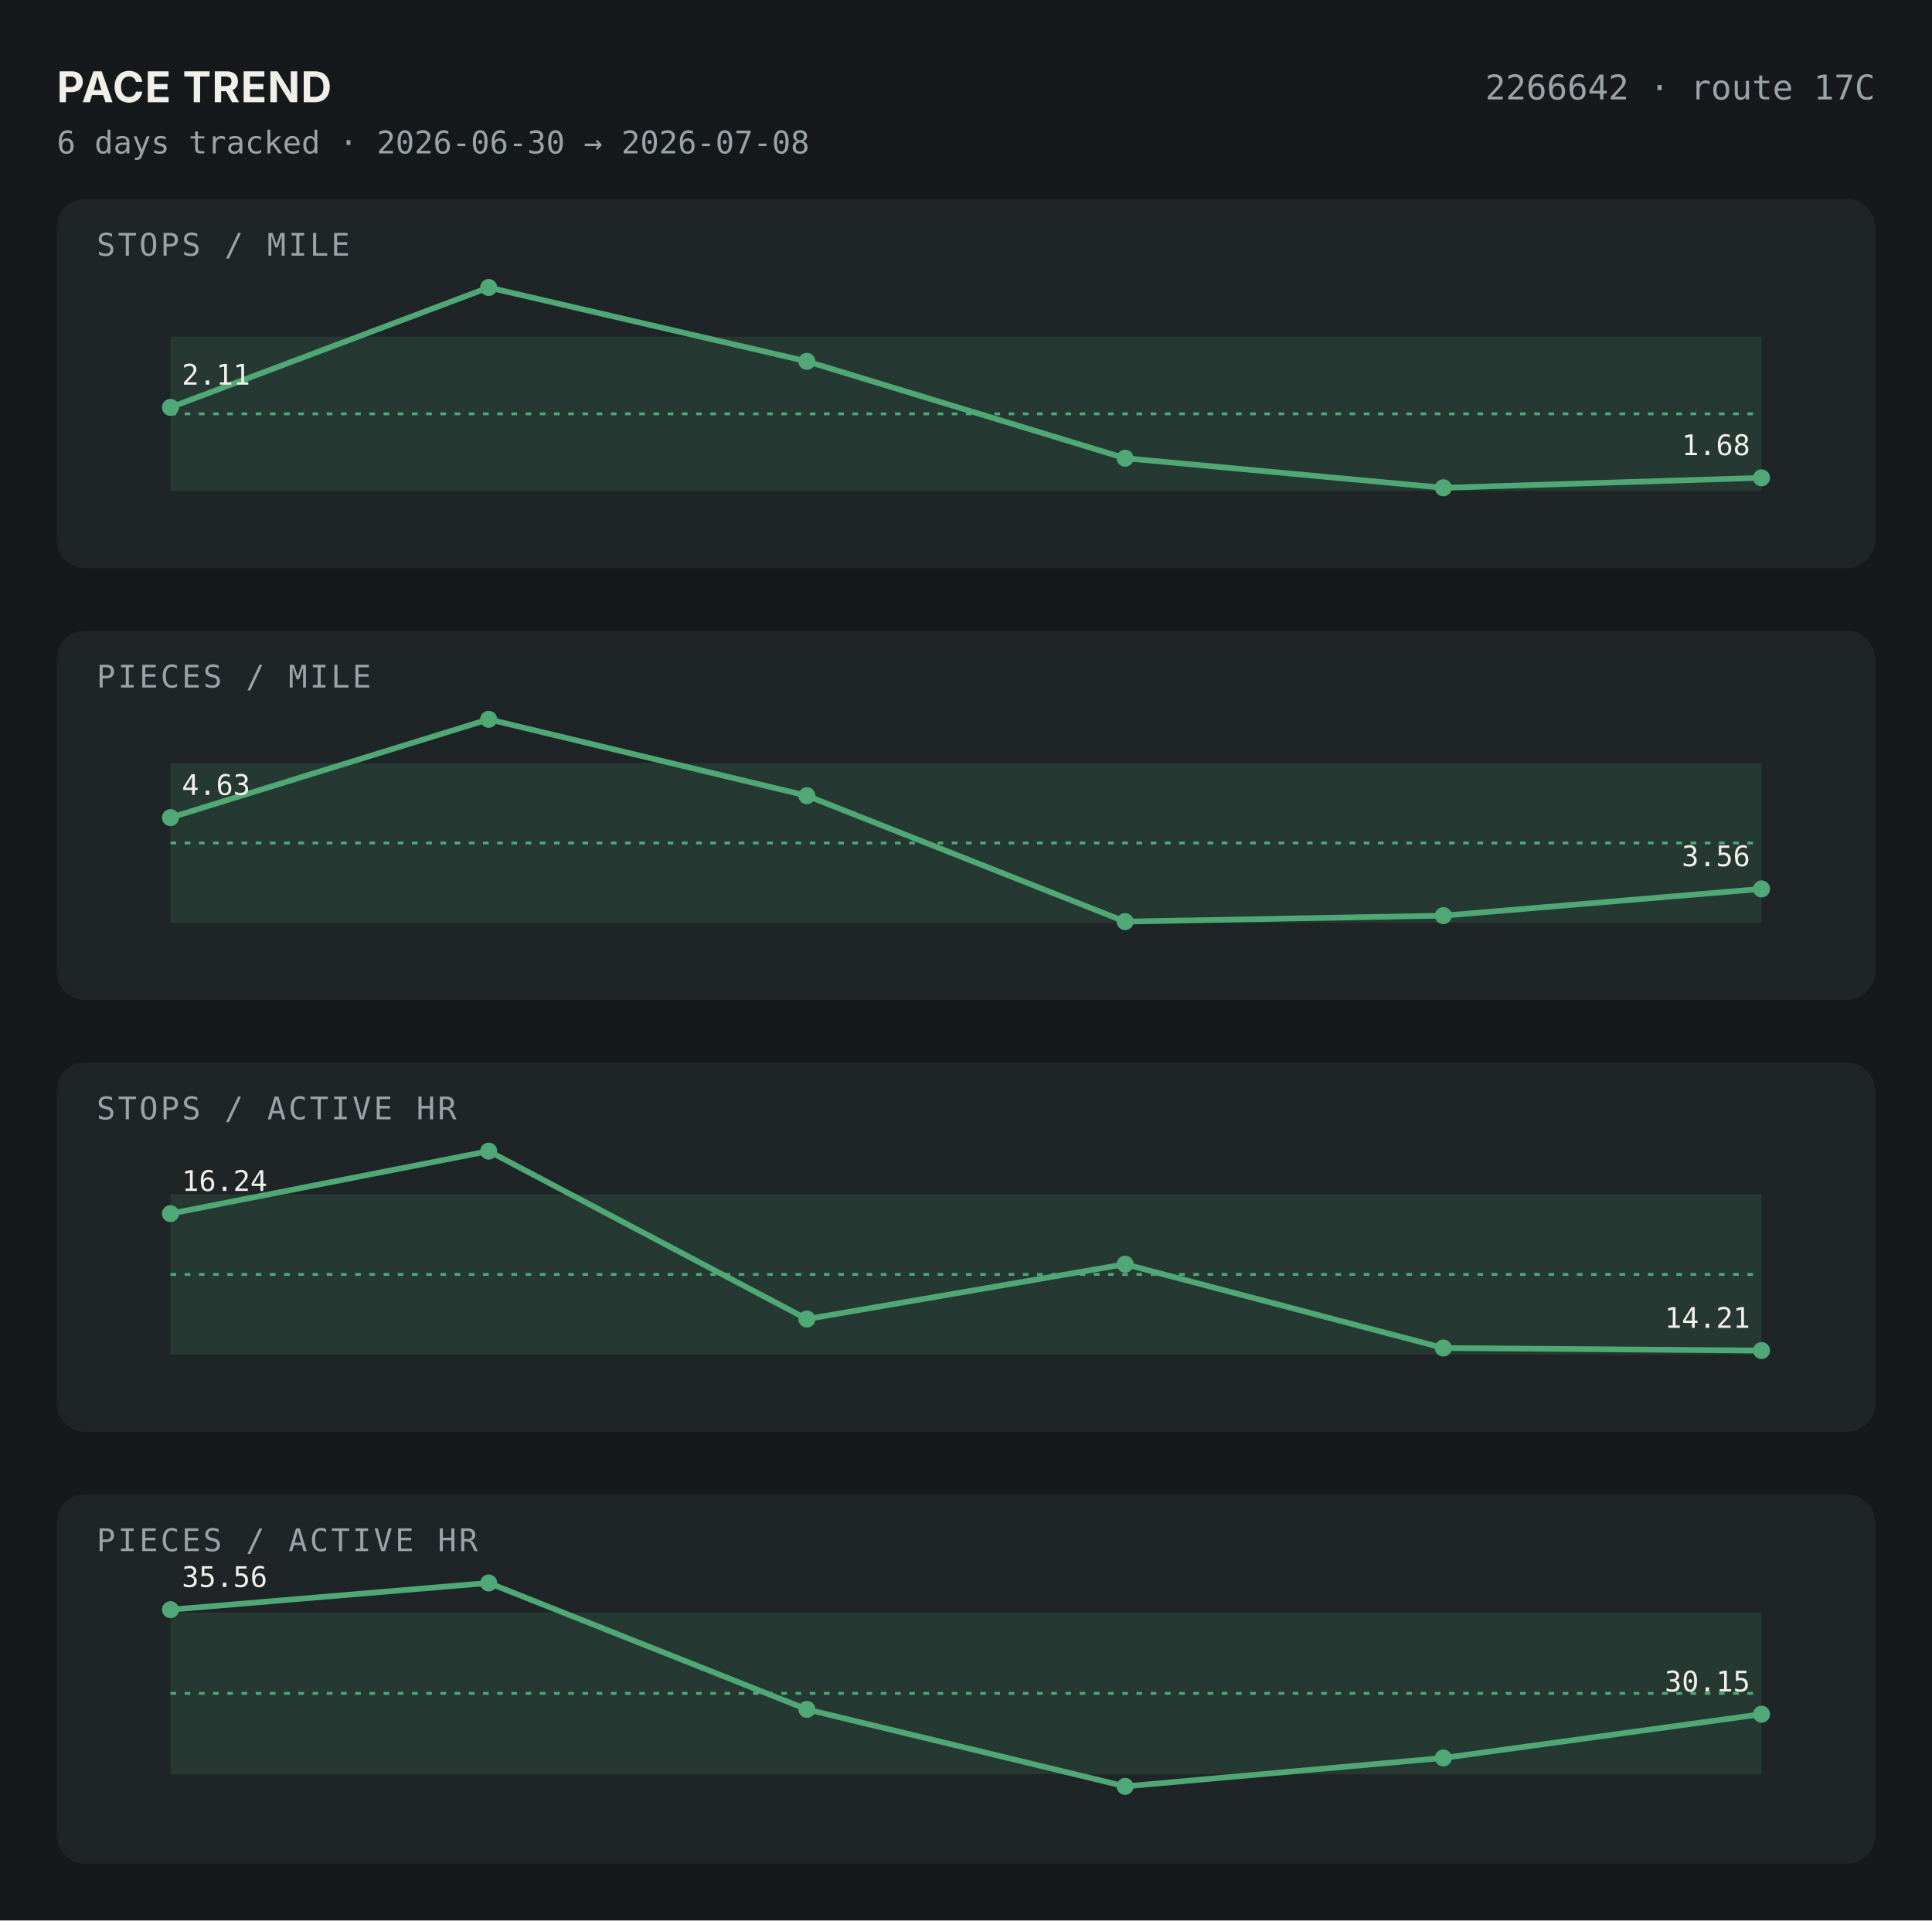
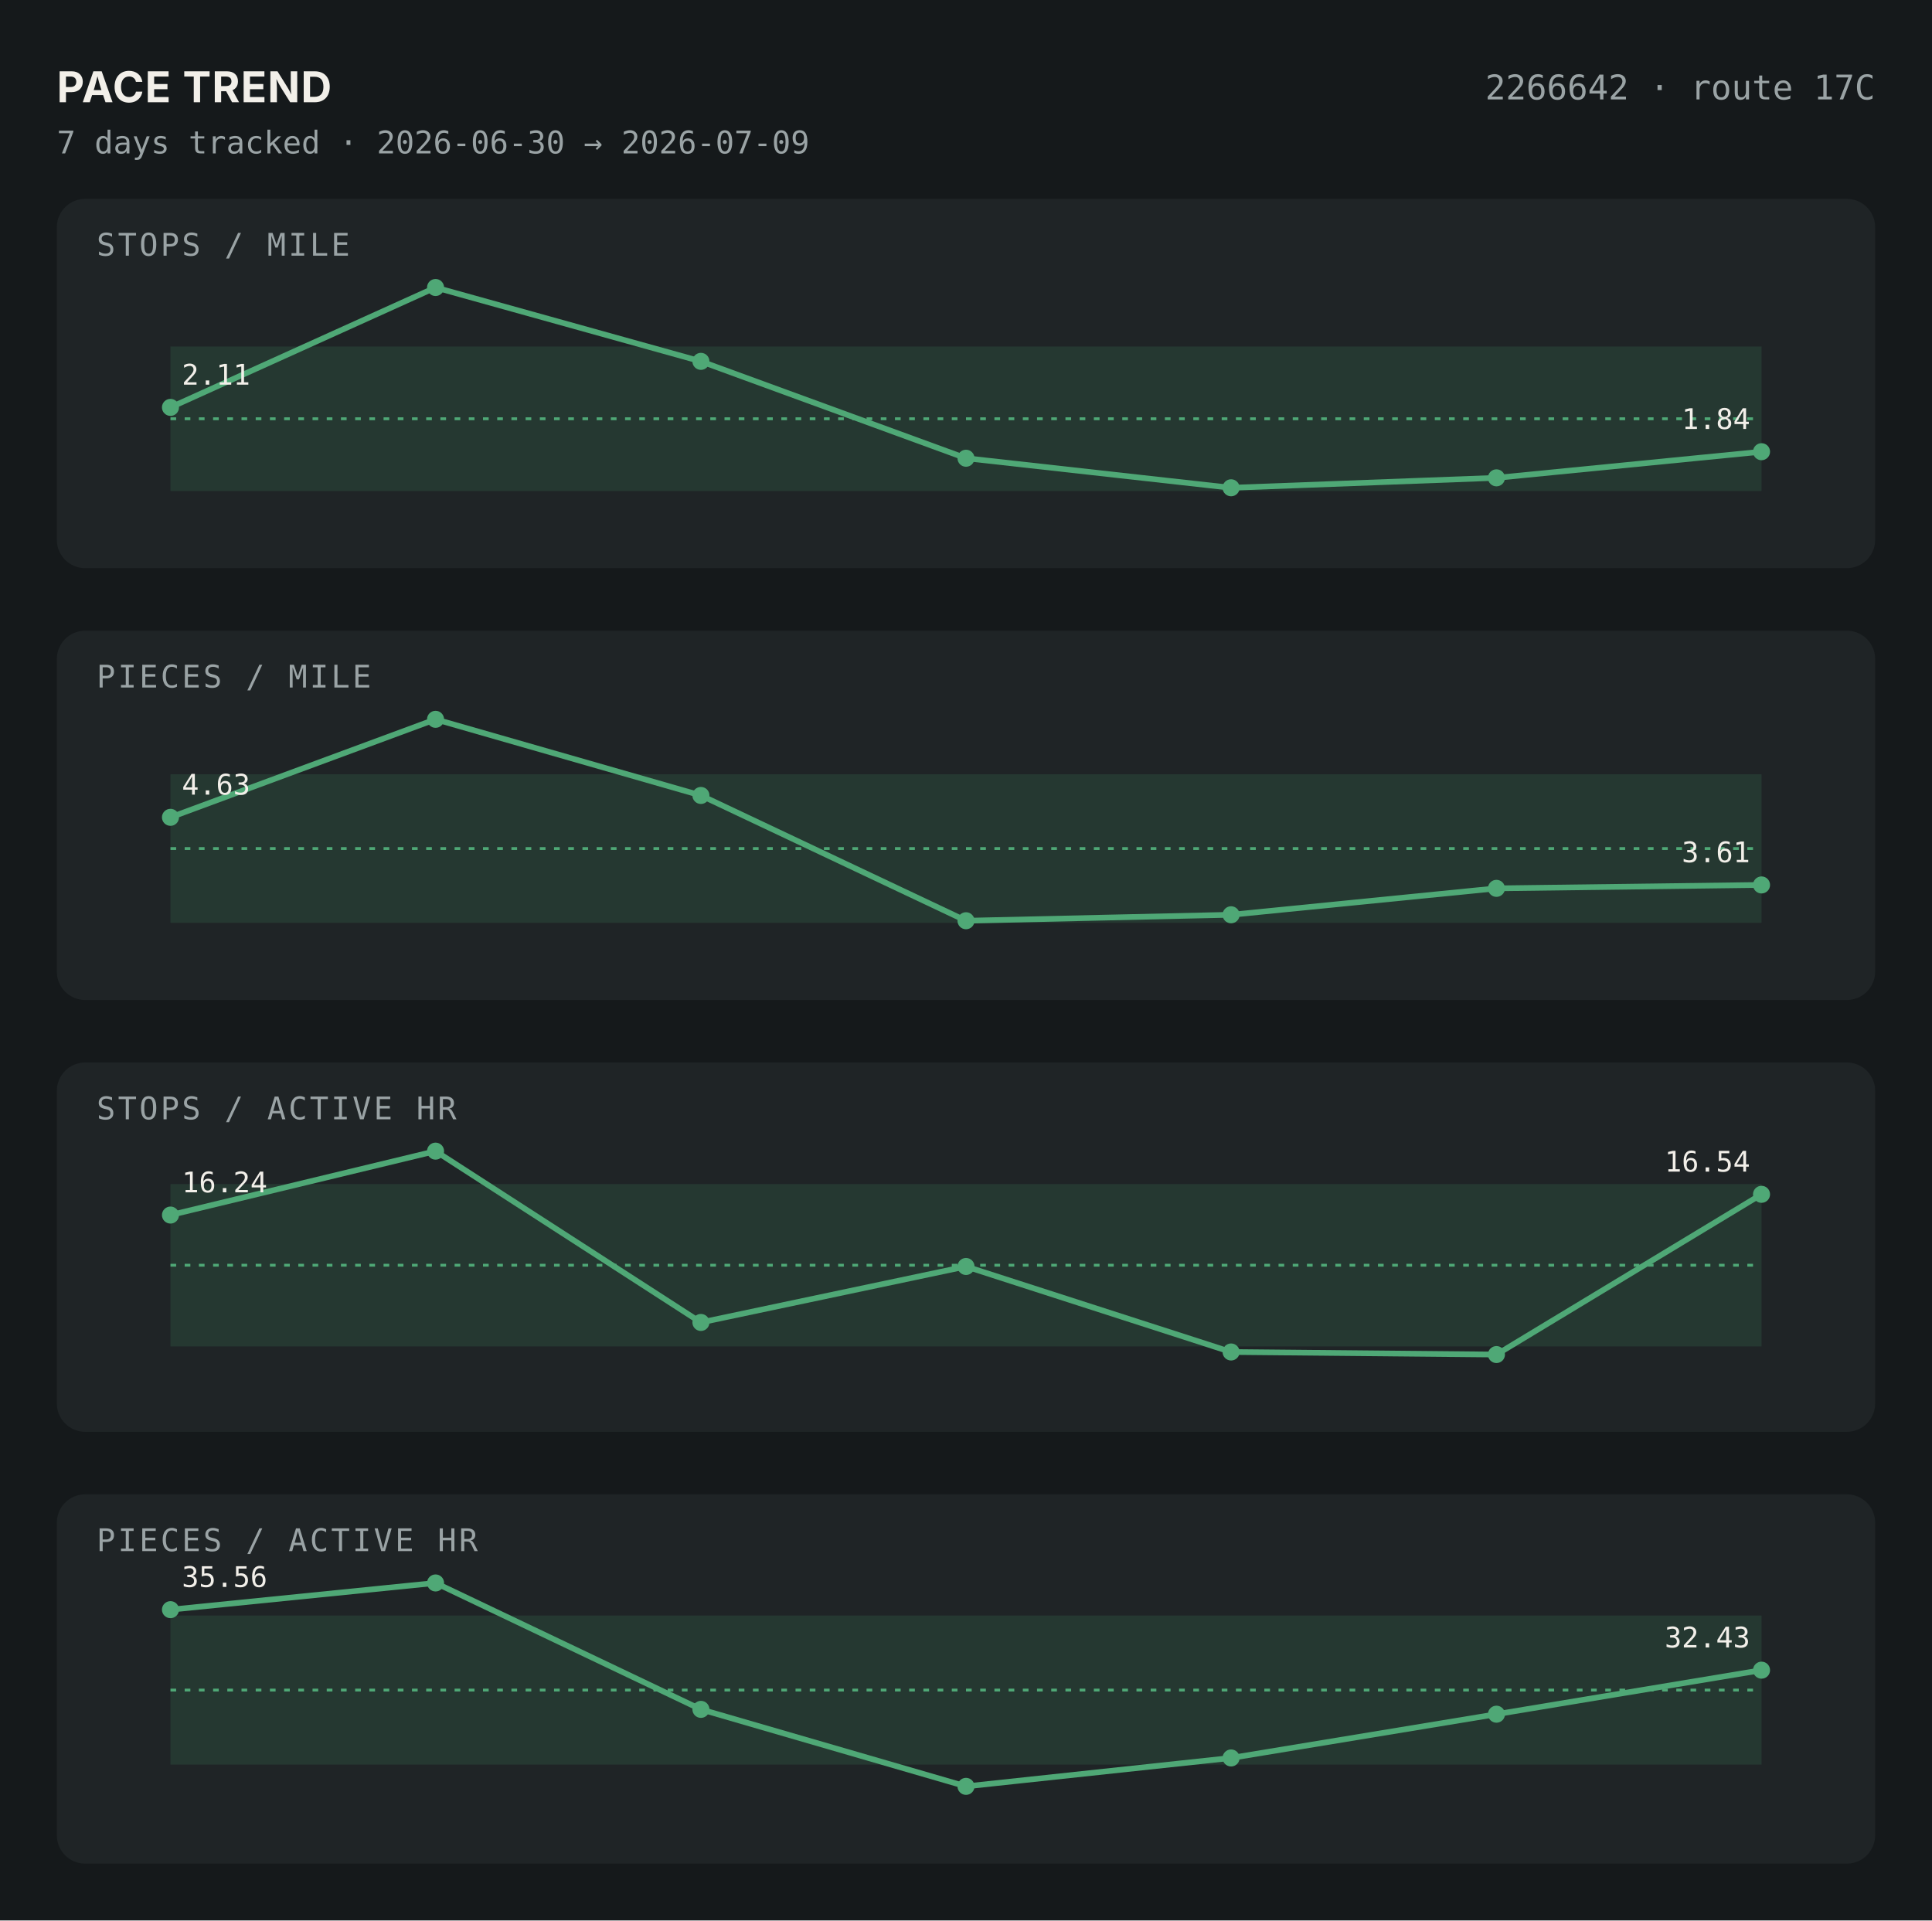
<svg xmlns="http://www.w3.org/2000/svg" viewBox="0 0 680 676" width="680" height="676">
  <rect width="680" height="676" fill="#15191B" />
  <text x="20" y="36" font-family="-apple-system,sans-serif" font-size="15" font-weight="700" letter-spacing="0.02em" fill="#F2EFE9">PACE TREND</text>
  <text x="660" y="35" font-family="'JetBrains Mono','SF Mono',Menlo,Consolas,monospace" font-size="12" fill="#9AA3A5" text-anchor="end">2266642 · route 17C</text>
-   <text x="20" y="54" font-family="'JetBrains Mono','SF Mono',Menlo,Consolas,monospace" font-size="11" fill="#9AA3A5">6 days tracked · 2026-06-30 → 2026-07-08</text>
+   <text x="20" y="54" font-family="'JetBrains Mono','SF Mono',Menlo,Consolas,monospace" font-size="11" fill="#9AA3A5">7 days tracked · 2026-06-30 → 2026-07-09</text>
  <rect x="20" y="70" width="640" height="130" rx="10" fill="#1F2426" />
  <text x="34" y="90" font-family="'JetBrains Mono','SF Mono',Menlo,Consolas,monospace" font-size="11" letter-spacing="0.08em" fill="#9AA3A5">STOPS / MILE</text>
-   <rect x="60.0" y="118.505" width="560.0" height="54.328" fill="#4FA876" fill-opacity="0.15" />
-   <line x1="60.0" y1="145.669" x2="620" y2="145.669" stroke="#4FA876" stroke-dasharray="2,3" />
-   <polyline points="60.0,143.4 172.0,101.2 284.0,127.2 396.0,161.3 508.0,171.7 620.0,168.2" fill="none" stroke="#4FA876" stroke-width="2" />
+   <rect x="60.0" y="121.973" width="560.0" height="50.86" fill="#4FA876" fill-opacity="0.15" />
+   <line x1="60.0" y1="147.403" x2="620" y2="147.403" stroke="#4FA876" stroke-dasharray="2,3" />
+   <polyline points="60.0,143.4 153.3,101.2 246.7,127.2 340.0,161.3 433.3,171.7 526.7,168.2 620.0,159.0" fill="none" stroke="#4FA876" stroke-width="2" />
  <circle cx="60.0" cy="143.4" r="3" fill="#4FA876" />
-   <circle cx="172.0" cy="101.2" r="3" fill="#4FA876" />
-   <circle cx="284.0" cy="127.2" r="3" fill="#4FA876" />
-   <circle cx="396.0" cy="161.3" r="3" fill="#4FA876" />
-   <circle cx="508.0" cy="171.7" r="3" fill="#4FA876" />
-   <circle cx="620.0" cy="168.2" r="3" fill="#4FA876" />
+   <circle cx="153.3" cy="101.2" r="3" fill="#4FA876" />
+   <circle cx="246.7" cy="127.2" r="3" fill="#4FA876" />
+   <circle cx="340.0" cy="161.3" r="3" fill="#4FA876" />
+   <circle cx="433.3" cy="171.7" r="3" fill="#4FA876" />
+   <circle cx="526.7" cy="168.2" r="3" fill="#4FA876" />
+   <circle cx="620.0" cy="159.0" r="3" fill="#4FA876" />
  <text x="64.0" y="135.4" font-family="'JetBrains Mono','SF Mono',Menlo,Consolas,monospace" font-size="10" fill="#F2EFE9" text-anchor="start">2.11</text>
-   <text x="616.0" y="160.2" font-family="'JetBrains Mono','SF Mono',Menlo,Consolas,monospace" font-size="10" fill="#F2EFE9" text-anchor="end">1.68</text>
+   <text x="616.0" y="151.0" font-family="'JetBrains Mono','SF Mono',Menlo,Consolas,monospace" font-size="10" fill="#F2EFE9" text-anchor="end">1.84</text>
  <rect x="20" y="222" width="640" height="130" rx="10" fill="#1F2426" />
  <text x="34" y="242" font-family="'JetBrains Mono','SF Mono',Menlo,Consolas,monospace" font-size="11" letter-spacing="0.08em" fill="#9AA3A5">PIECES / MILE</text>
-   <rect x="60.0" y="268.624" width="560.0" height="56.209" fill="#4FA876" fill-opacity="0.15" />
-   <line x1="60.0" y1="296.729" x2="620" y2="296.729" stroke="#4FA876" stroke-dasharray="2,3" />
-   <polyline points="60.0,287.8 172.0,253.2 284.0,280.1 396.0,324.4 508.0,322.3 620.0,312.9" fill="none" stroke="#4FA876" stroke-width="2" />
-   <circle cx="60.0" cy="287.8" r="3" fill="#4FA876" />
-   <circle cx="172.0" cy="253.2" r="3" fill="#4FA876" />
-   <circle cx="284.0" cy="280.1" r="3" fill="#4FA876" />
-   <circle cx="396.0" cy="324.4" r="3" fill="#4FA876" />
-   <circle cx="508.0" cy="322.3" r="3" fill="#4FA876" />
-   <circle cx="620.0" cy="312.9" r="3" fill="#4FA876" />
-   <text x="64.0" y="279.8" font-family="'JetBrains Mono','SF Mono',Menlo,Consolas,monospace" font-size="10" fill="#F2EFE9" text-anchor="start">4.63</text>
-   <text x="616.0" y="304.9" font-family="'JetBrains Mono','SF Mono',Menlo,Consolas,monospace" font-size="10" fill="#F2EFE9" text-anchor="end">3.56</text>
+   <rect x="60.0" y="272.542" width="560.0" height="52.291" fill="#4FA876" fill-opacity="0.15" />
+   <line x1="60.0" y1="298.688" x2="620" y2="298.688" stroke="#4FA876" stroke-dasharray="2,3" />
+   <polyline points="60.0,287.7 153.3,253.2 246.7,280.0 340.0,324.1 433.3,322.0 526.7,312.7 620.0,311.5" fill="none" stroke="#4FA876" stroke-width="2" />
+   <circle cx="60.0" cy="287.7" r="3" fill="#4FA876" />
+   <circle cx="153.3" cy="253.2" r="3" fill="#4FA876" />
+   <circle cx="246.7" cy="280.0" r="3" fill="#4FA876" />
+   <circle cx="340.0" cy="324.1" r="3" fill="#4FA876" />
+   <circle cx="433.3" cy="322.0" r="3" fill="#4FA876" />
+   <circle cx="526.7" cy="312.7" r="3" fill="#4FA876" />
+   <circle cx="620.0" cy="311.5" r="3" fill="#4FA876" />
+   <text x="64.0" y="279.7" font-family="'JetBrains Mono','SF Mono',Menlo,Consolas,monospace" font-size="10" fill="#F2EFE9" text-anchor="start">4.63</text>
+   <text x="616.0" y="303.5" font-family="'JetBrains Mono','SF Mono',Menlo,Consolas,monospace" font-size="10" fill="#F2EFE9" text-anchor="end">3.61</text>
  <rect x="20" y="374" width="640" height="130" rx="10" fill="#1F2426" />
  <text x="34" y="394" font-family="'JetBrains Mono','SF Mono',Menlo,Consolas,monospace" font-size="11" letter-spacing="0.08em" fill="#9AA3A5">STOPS / ACTIVE HR</text>
-   <rect x="60.0" y="420.354" width="560.0" height="56.479" fill="#4FA876" fill-opacity="0.15" />
-   <line x1="60.0" y1="448.594" x2="620" y2="448.594" stroke="#4FA876" stroke-dasharray="2,3" />
-   <polyline points="60.0,427.2 172.0,405.2 284.0,464.3 396.0,445.0 508.0,474.5 620.0,475.4" fill="none" stroke="#4FA876" stroke-width="2" />
-   <circle cx="60.0" cy="427.2" r="3" fill="#4FA876" />
-   <circle cx="172.0" cy="405.2" r="3" fill="#4FA876" />
-   <circle cx="284.0" cy="464.3" r="3" fill="#4FA876" />
-   <circle cx="396.0" cy="445.0" r="3" fill="#4FA876" />
-   <circle cx="508.0" cy="474.5" r="3" fill="#4FA876" />
-   <circle cx="620.0" cy="475.4" r="3" fill="#4FA876" />
-   <text x="64.0" y="419.2" font-family="'JetBrains Mono','SF Mono',Menlo,Consolas,monospace" font-size="10" fill="#F2EFE9" text-anchor="start">16.24</text>
-   <text x="616.0" y="467.4" font-family="'JetBrains Mono','SF Mono',Menlo,Consolas,monospace" font-size="10" fill="#F2EFE9" text-anchor="end">14.21</text>
+   <rect x="60.0" y="416.788" width="560.0" height="57.14" fill="#4FA876" fill-opacity="0.15" />
+   <line x1="60.0" y1="445.358" x2="620" y2="445.358" stroke="#4FA876" stroke-dasharray="2,3" />
+   <polyline points="60.0,427.7 153.3,405.2 246.7,465.5 340.0,445.8 433.3,475.9 526.7,476.8 620.0,420.4" fill="none" stroke="#4FA876" stroke-width="2" />
+   <circle cx="60.0" cy="427.7" r="3" fill="#4FA876" />
+   <circle cx="153.3" cy="405.2" r="3" fill="#4FA876" />
+   <circle cx="246.7" cy="465.5" r="3" fill="#4FA876" />
+   <circle cx="340.0" cy="445.8" r="3" fill="#4FA876" />
+   <circle cx="433.3" cy="475.9" r="3" fill="#4FA876" />
+   <circle cx="526.7" cy="476.8" r="3" fill="#4FA876" />
+   <circle cx="620.0" cy="420.4" r="3" fill="#4FA876" />
+   <text x="64.0" y="419.7" font-family="'JetBrains Mono','SF Mono',Menlo,Consolas,monospace" font-size="10" fill="#F2EFE9" text-anchor="start">16.24</text>
+   <text x="616.0" y="412.4" font-family="'JetBrains Mono','SF Mono',Menlo,Consolas,monospace" font-size="10" fill="#F2EFE9" text-anchor="end">16.54</text>
  <rect x="20" y="526" width="640" height="130" rx="10" fill="#1F2426" />
  <text x="34" y="546" font-family="'JetBrains Mono','SF Mono',Menlo,Consolas,monospace" font-size="11" letter-spacing="0.08em" fill="#9AA3A5">PIECES / ACTIVE HR</text>
-   <rect x="60.0" y="567.59" width="560.0" height="56.952" fill="#4FA876" fill-opacity="0.15" />
-   <line x1="60.0" y1="596.066" x2="620" y2="596.066" stroke="#4FA876" stroke-dasharray="2,3" />
-   <polyline points="60.0,566.6 172.0,557.2 284.0,601.7 396.0,628.8 508.0,618.8 620.0,603.4" fill="none" stroke="#4FA876" stroke-width="2" />
+   <rect x="60.0" y="568.68" width="560.0" height="52.456" fill="#4FA876" fill-opacity="0.15" />
+   <line x1="60.0" y1="594.907" x2="620" y2="594.907" stroke="#4FA876" stroke-dasharray="2,3" />
+   <polyline points="60.0,566.6 153.3,557.2 246.7,601.7 340.0,628.8 433.3,618.8 526.7,603.4 620.0,587.9" fill="none" stroke="#4FA876" stroke-width="2" />
  <circle cx="60.0" cy="566.6" r="3" fill="#4FA876" />
-   <circle cx="172.0" cy="557.2" r="3" fill="#4FA876" />
-   <circle cx="284.0" cy="601.7" r="3" fill="#4FA876" />
-   <circle cx="396.0" cy="628.8" r="3" fill="#4FA876" />
-   <circle cx="508.0" cy="618.8" r="3" fill="#4FA876" />
-   <circle cx="620.0" cy="603.4" r="3" fill="#4FA876" />
+   <circle cx="153.3" cy="557.2" r="3" fill="#4FA876" />
+   <circle cx="246.7" cy="601.7" r="3" fill="#4FA876" />
+   <circle cx="340.0" cy="628.8" r="3" fill="#4FA876" />
+   <circle cx="433.3" cy="618.8" r="3" fill="#4FA876" />
+   <circle cx="526.7" cy="603.4" r="3" fill="#4FA876" />
+   <circle cx="620.0" cy="587.9" r="3" fill="#4FA876" />
  <text x="64.0" y="558.6" font-family="'JetBrains Mono','SF Mono',Menlo,Consolas,monospace" font-size="10" fill="#F2EFE9" text-anchor="start">35.56</text>
-   <text x="616.0" y="595.4" font-family="'JetBrains Mono','SF Mono',Menlo,Consolas,monospace" font-size="10" fill="#F2EFE9" text-anchor="end">30.15</text>
+   <text x="616.0" y="579.9" font-family="'JetBrains Mono','SF Mono',Menlo,Consolas,monospace" font-size="10" fill="#F2EFE9" text-anchor="end">32.43</text>
</svg>
